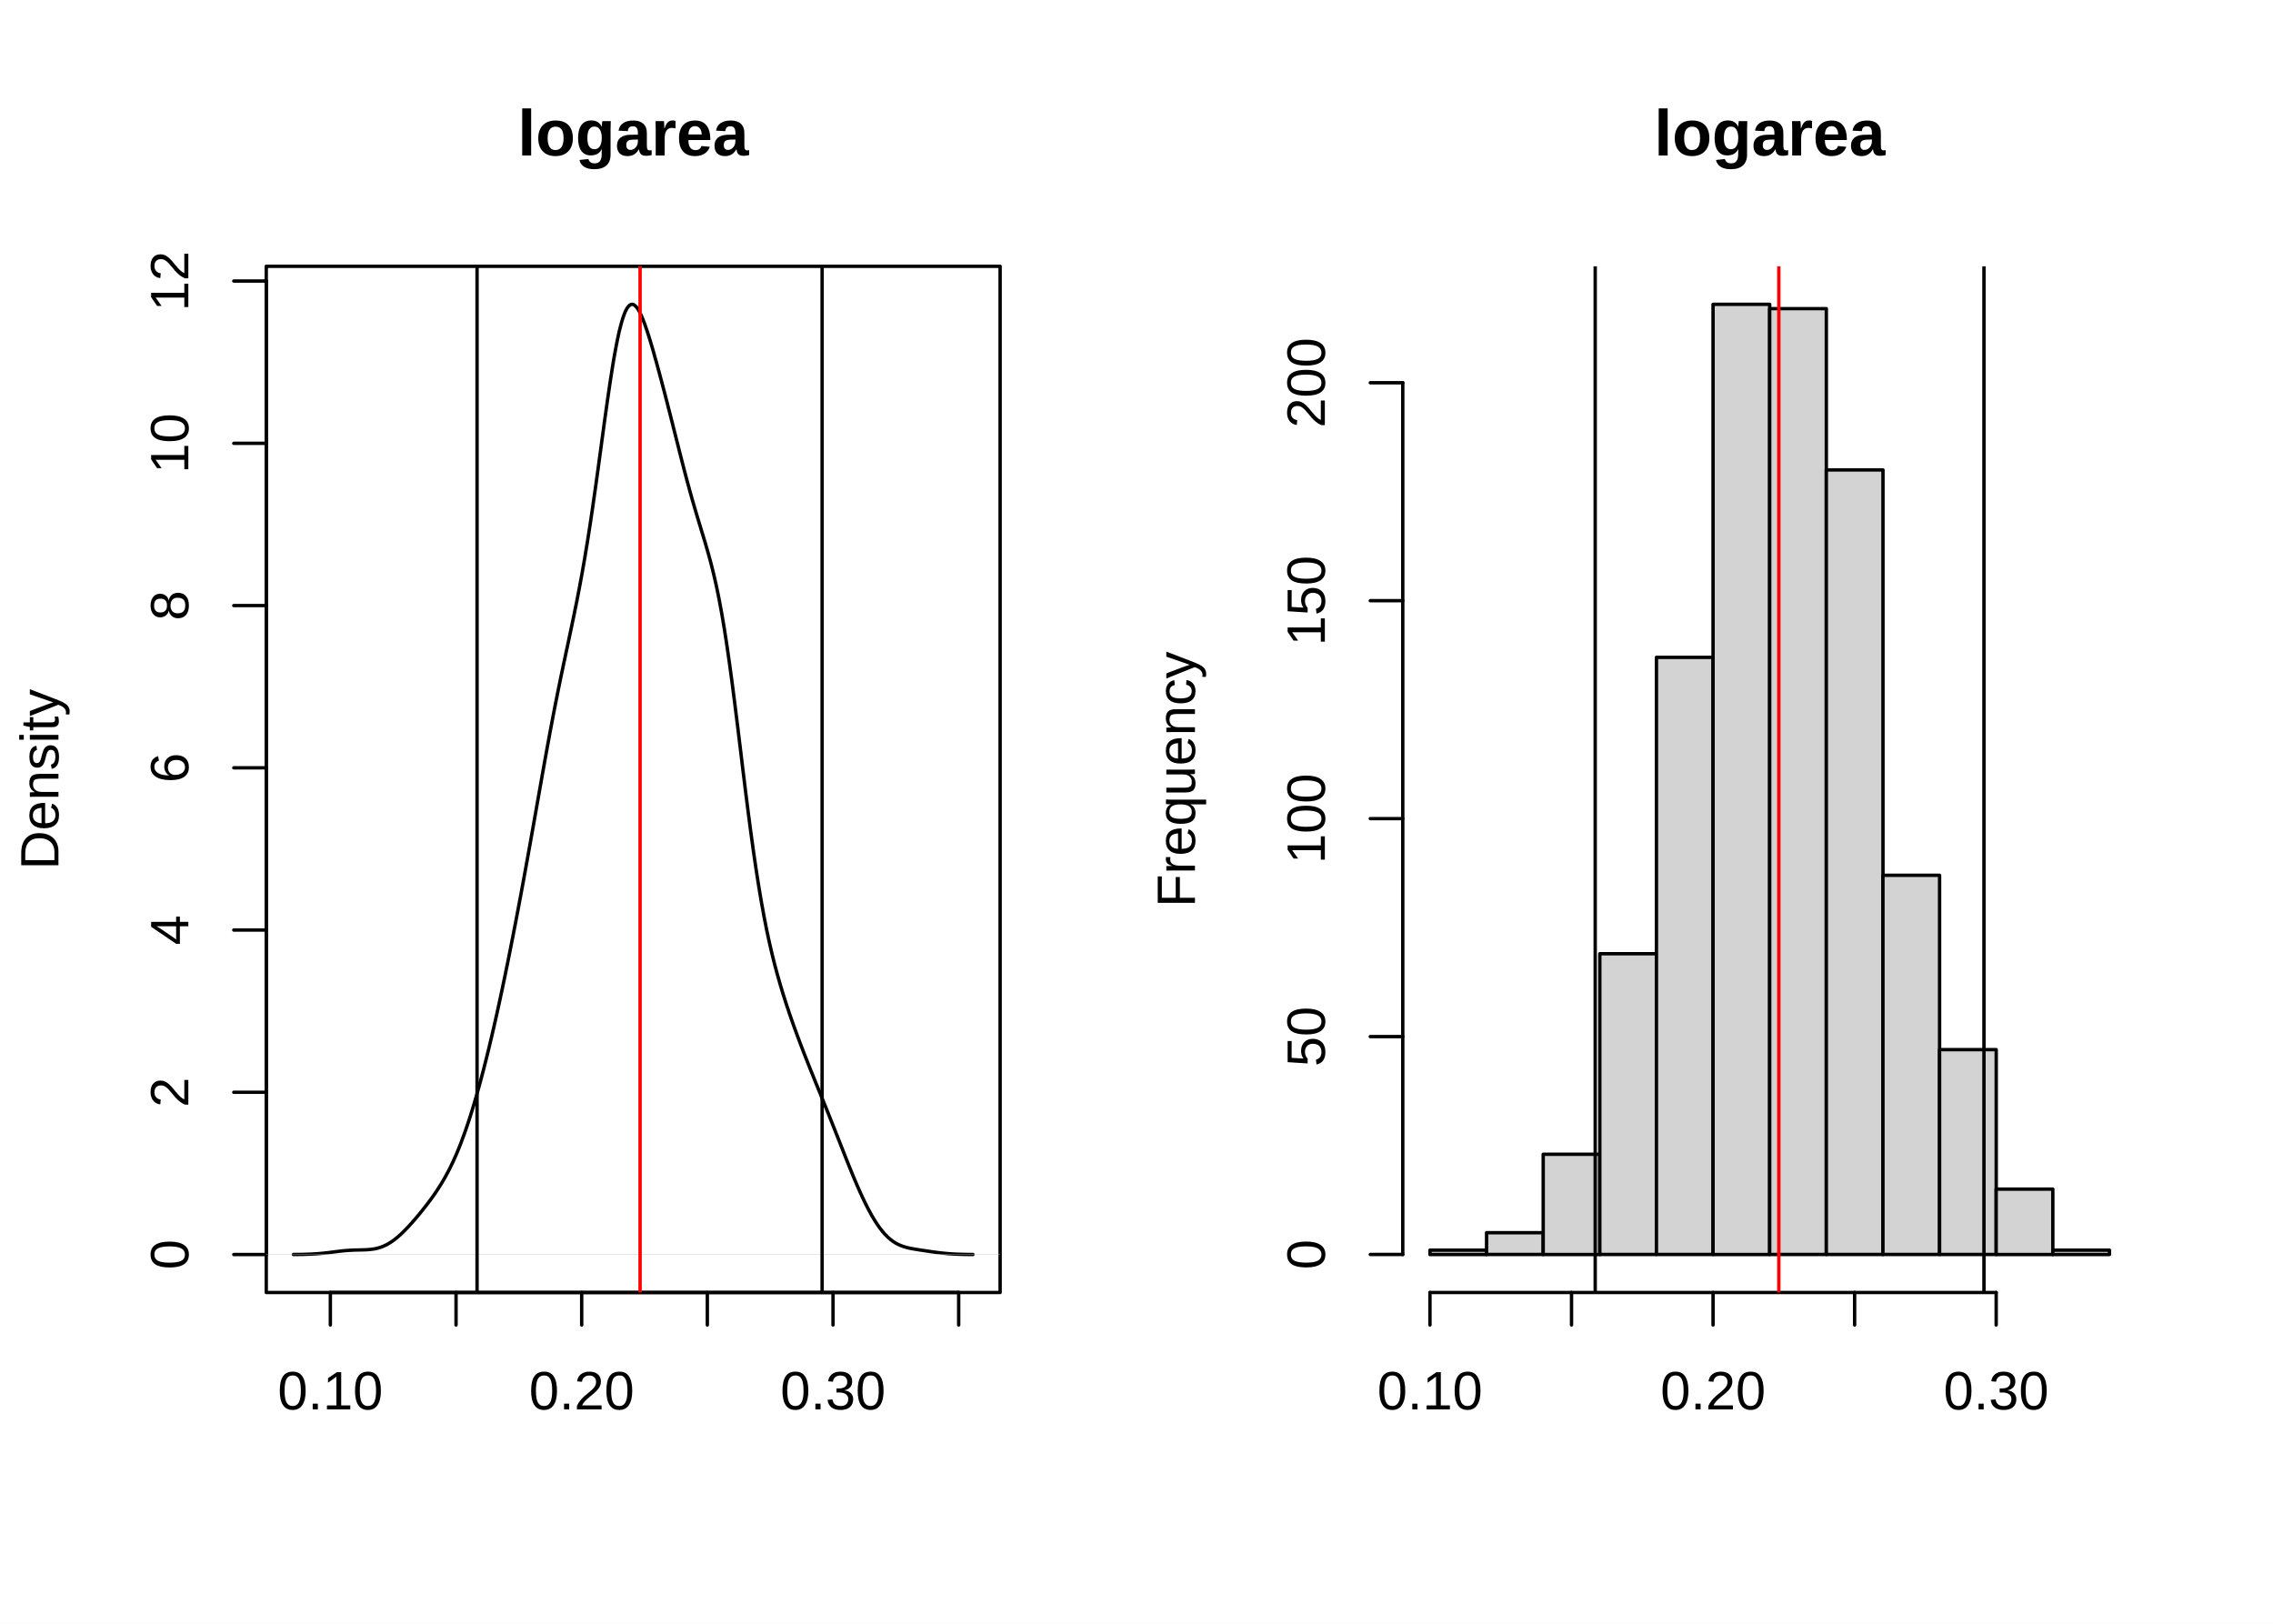
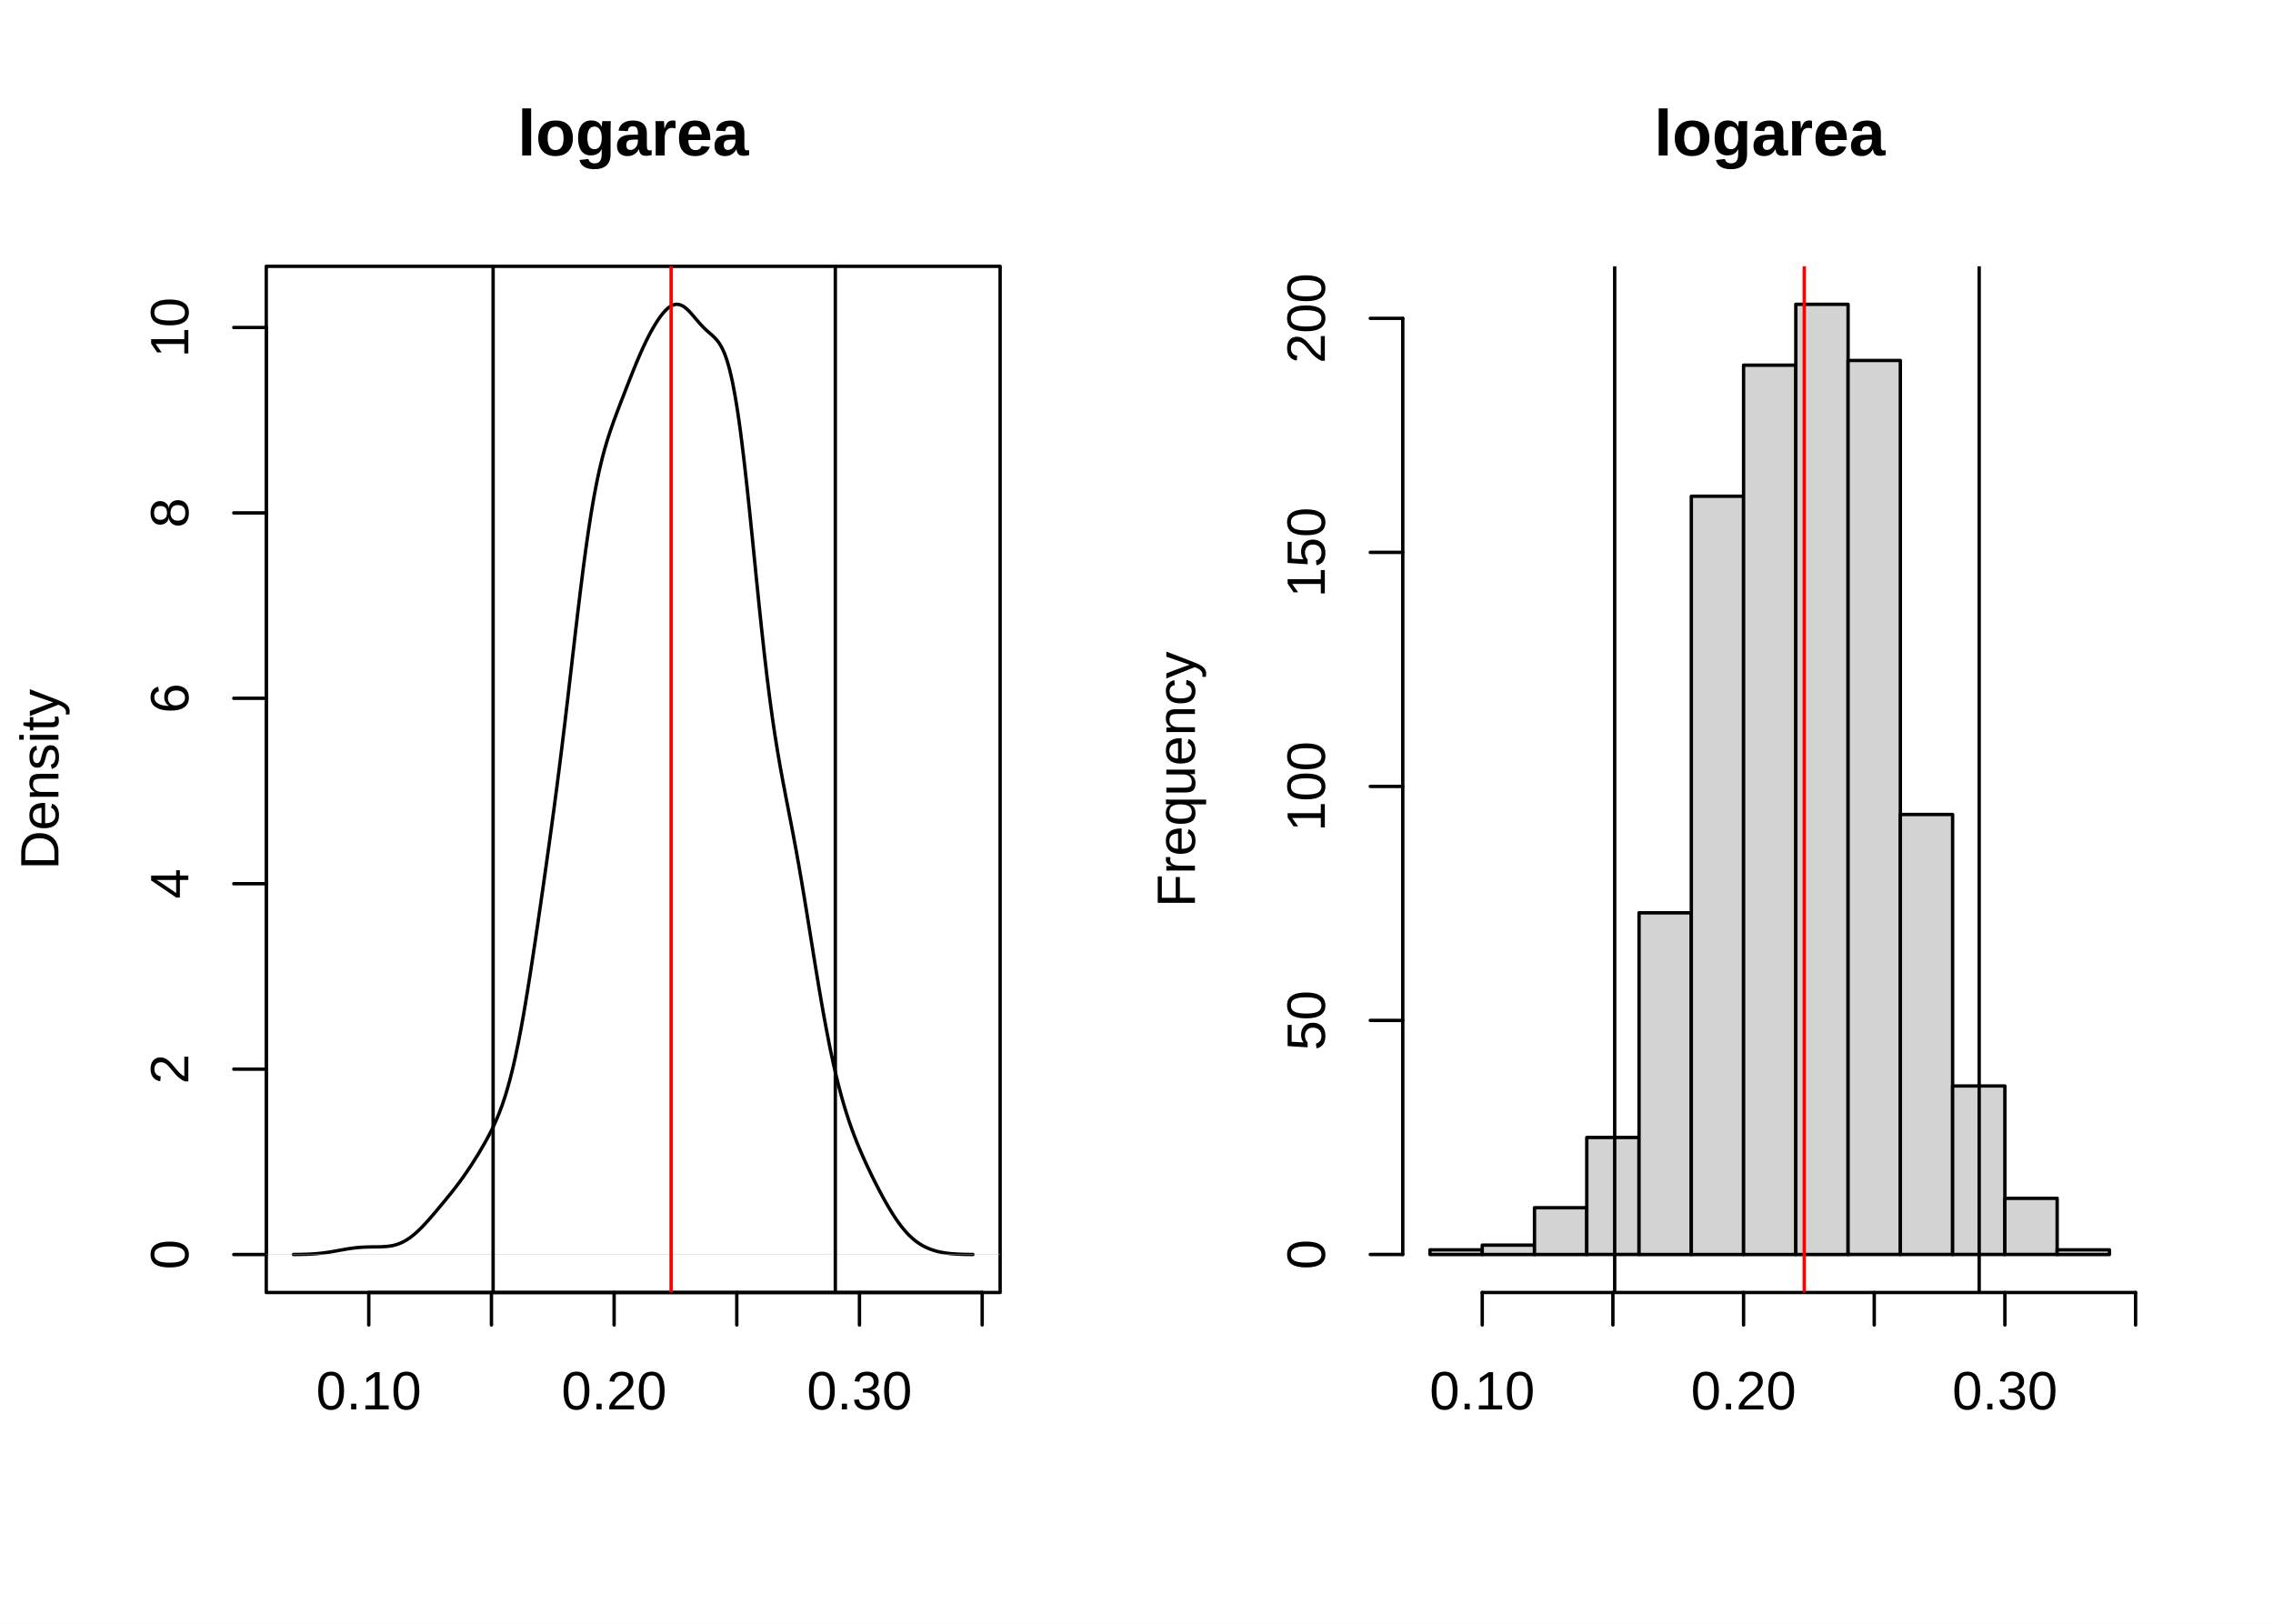
<svg xmlns="http://www.w3.org/2000/svg" viewBox="0 0 504.00 360.00">
  <defs>
    <style type="text/css">
    line, polyline, polygon, path, rect, circle {
      fill: none;
      stroke: #000000;
      stroke-linecap: round;
      stroke-linejoin: round;
      stroke-miterlimit: 10.00;
    }
  </style>
  </defs>
  <rect width="100%" height="100%" style="stroke: none; fill: #FFFFFF;" />
  <defs>
    <clipPath id="cpNTkuMDR8MjIxLjc2fDI4Ni41Nnw1OS4wNA==">
      <rect x="59.04" y="59.04" width="162.72" height="227.52" />
    </clipPath>
  </defs>
-   <polyline points="65.07,278.13 65.36,278.13 65.66,278.13 65.95,278.13 66.25,278.12 66.54,278.12 66.84,278.11 67.13,278.11 67.43,278.10 67.72,278.09 68.02,278.08 68.31,278.07 68.60,278.06 68.90,278.05 69.19,278.03 69.49,278.02 69.78,278.00 70.08,277.98 70.37,277.96 70.67,277.94 70.96,277.91 71.26,277.88 71.55,277.86 71.85,277.83 72.14,277.79 72.44,277.76 72.73,277.73 73.03,277.69 73.32,277.65 73.62,277.62 73.91,277.58 74.21,277.54 74.50,277.50 74.80,277.47 75.09,277.43 75.39,277.40 75.68,277.36 75.98,277.33 76.27,277.30 76.57,277.27 76.86,277.25 77.16,277.23 77.45,277.21 77.75,277.19 78.04,277.18 78.33,277.16 78.63,277.15 78.92,277.14 79.22,277.14 79.51,277.13 79.81,277.12 80.10,277.12 80.40,277.11 80.69,277.10 80.99,277.09 81.28,277.08 81.58,277.06 81.87,277.03 82.17,277.00 82.46,276.97 82.76,276.93 83.05,276.88 83.35,276.82 83.64,276.75 83.94,276.67 84.23,276.58 84.53,276.48 84.82,276.37 85.12,276.25 85.41,276.11 85.71,275.97 86.00,275.81 86.30,275.63 86.59,275.45 86.89,275.25 87.18,275.05 87.48,274.83 87.77,274.60 88.06,274.36 88.36,274.11 88.65,273.85 88.95,273.58 89.24,273.30 89.54,273.01 89.83,272.71 90.13,272.41 90.42,272.10 90.72,271.78 91.01,271.46 91.31,271.13 91.60,270.79 91.90,270.46 92.19,270.11 92.49,269.76 92.78,269.41 93.08,269.05 93.37,268.69 93.67,268.33 93.96,267.95 94.26,267.58 94.55,267.20 94.85,266.81 95.14,266.42 95.44,266.03 95.73,265.62 96.03,265.21 96.32,264.79 96.62,264.36 96.91,263.92 97.20,263.47 97.50,263.01 97.79,262.54 98.09,262.05 98.38,261.55 98.68,261.03 98.97,260.50 99.27,259.95 99.56,259.39 99.86,258.80 100.15,258.20 100.45,257.57 100.74,256.92 101.04,256.26 101.33,255.57 101.63,254.86 101.92,254.13 102.22,253.37 102.51,252.59 102.81,251.79 103.10,250.97 103.40,250.12 103.69,249.25 103.99,248.36 104.28,247.45 104.58,246.51 104.87,245.55 105.17,244.56 105.46,243.56 105.76,242.54 106.05,241.49 106.35,240.42 106.64,239.33 106.93,238.22 107.23,237.09 107.52,235.94 107.82,234.77 108.11,233.58 108.41,232.37 108.70,231.14 109.00,229.89 109.29,228.63 109.59,227.34 109.88,226.04 110.18,224.72 110.47,223.39 110.77,222.03 111.06,220.66 111.36,219.27 111.65,217.87 111.95,216.45 112.24,215.02 112.54,213.57 112.83,212.11 113.13,210.63 113.42,209.14 113.72,207.64 114.01,206.13 114.31,204.60 114.60,203.06 114.90,201.50 115.19,199.94 115.49,198.37 115.78,196.78 116.08,195.18 116.37,193.57 116.66,191.96 116.96,190.33 117.25,188.69 117.55,187.04 117.84,185.39 118.14,183.73 118.43,182.07 118.73,180.40 119.02,178.72 119.32,177.05 119.61,175.38 119.91,173.71 120.20,172.05 120.50,170.39 120.79,168.74 121.09,167.11 121.38,165.49 121.68,163.88 121.97,162.29 122.27,160.72 122.56,159.17 122.86,157.63 123.15,156.12 123.45,154.63 123.74,153.16 124.04,151.72 124.33,150.28 124.63,148.87 124.92,147.47 125.22,146.08 125.51,144.69 125.81,143.32 126.10,141.94 126.39,140.56 126.69,139.16 126.98,137.76 127.28,136.34 127.57,134.89 127.87,133.43 128.16,131.92 128.46,130.38 128.75,128.80 129.05,127.19 129.34,125.53 129.64,123.82 129.93,122.05 130.23,120.24 130.52,118.38 130.82,116.47 131.11,114.52 131.41,112.51 131.70,110.46 132.00,108.38 132.29,106.27 132.59,104.13 132.88,101.97 133.18,99.79 133.47,97.62 133.77,95.44 134.06,93.29 134.36,91.15 134.65,89.06 134.95,87.01 135.24,85.02 135.54,83.09 135.83,81.24 136.12,79.49 136.42,77.83 136.71,76.27 137.01,74.82 137.30,73.48 137.60,72.30 137.89,71.24 138.19,70.30 138.48,69.49 138.78,68.81 139.07,68.29 139.37,67.90 139.66,67.64 139.96,67.49 140.25,67.47 140.55,67.57 140.84,67.79 141.14,68.10 141.43,68.51 141.73,69.00 142.02,69.57 142.32,70.23 142.61,70.95 142.91,71.72 143.20,72.55 143.50,73.42 143.79,74.33 144.09,75.28 144.38,76.25 144.68,77.25 144.97,78.27 145.26,79.32 145.56,80.37 145.85,81.45 146.15,82.53 146.44,83.63 146.74,84.73 147.03,85.85 147.33,86.97 147.62,88.11 147.92,89.25 148.21,90.40 148.51,91.55 148.80,92.71 149.10,93.88 149.39,95.05 149.69,96.22 149.98,97.39 150.28,98.56 150.57,99.73 150.87,100.89 151.16,102.05 151.46,103.20 151.75,104.33 152.05,105.46 152.34,106.57 152.64,107.66 152.93,108.74 153.23,109.80 153.52,110.84 153.82,111.86 154.11,112.87 154.41,113.87 154.70,114.85 154.99,115.82 155.29,116.79 155.58,117.76 155.88,118.72 156.17,119.70 156.47,120.69 156.76,121.70 157.06,122.74 157.35,123.80 157.65,124.91 157.94,126.06 158.24,127.27 158.53,128.53 158.83,129.85 159.12,131.24 159.42,132.72 159.71,134.27 160.01,135.89 160.30,137.59 160.60,139.36 160.89,141.23 161.19,143.17 161.48,145.19 161.78,147.28 162.07,149.43 162.37,151.64 162.66,153.91 162.96,156.23 163.25,158.58 163.55,160.97 163.84,163.37 164.14,165.79 164.43,168.22 164.72,170.63 165.02,173.04 165.31,175.42 165.61,177.77 165.90,180.08 166.20,182.35 166.49,184.57 166.79,186.74 167.08,188.85 167.38,190.89 167.67,192.87 167.97,194.78 168.26,196.63 168.56,198.42 168.85,200.12 169.15,201.76 169.44,203.34 169.74,204.86 170.03,206.33 170.33,207.72 170.62,209.06 170.92,210.35 171.21,211.60 171.51,212.80 171.80,213.95 172.10,215.06 172.39,216.15 172.69,217.19 172.98,218.21 173.28,219.20 173.57,220.17 173.87,221.11 174.16,222.03 174.45,222.94 174.75,223.82 175.04,224.69 175.34,225.55 175.63,226.39 175.93,227.22 176.22,228.04 176.52,228.85 176.81,229.65 177.11,230.44 177.40,231.23 177.70,232.00 177.99,232.77 178.29,233.54 178.58,234.29 178.88,235.04 179.17,235.79 179.47,236.53 179.76,237.27 180.06,238.00 180.35,238.73 180.65,239.46 180.94,240.19 181.24,240.91 181.53,241.64 181.83,242.36 182.12,243.09 182.42,243.81 182.71,244.54 183.01,245.26 183.30,245.99 183.60,246.72 183.89,247.46 184.18,248.19 184.48,248.93 184.77,249.68 185.07,250.42 185.36,251.17 185.66,251.91 185.95,252.66 186.25,253.41 186.54,254.16 186.84,254.91 187.13,255.66 187.43,256.41 187.72,257.15 188.02,257.89 188.31,258.62 188.61,259.35 188.90,260.07 189.20,260.79 189.49,261.49 189.79,262.19 190.08,262.88 190.38,263.55 190.67,264.21 190.97,264.86 191.26,265.50 191.56,266.12 191.85,266.73 192.15,267.32 192.44,267.90 192.74,268.45 193.03,269.00 193.32,269.52 193.62,270.03 193.91,270.51 194.21,270.98 194.50,271.43 194.80,271.86 195.09,272.27 195.39,272.65 195.68,273.02 195.98,273.37 196.27,273.70 196.57,274.00 196.86,274.29 197.16,274.55 197.45,274.80 197.75,275.03 198.04,275.25 198.34,275.44 198.63,275.62 198.93,275.78 199.22,275.93 199.52,276.06 199.81,276.18 200.11,276.29 200.40,276.39 200.70,276.48 200.99,276.56 201.29,276.64 201.58,276.71 201.88,276.77 202.17,276.83 202.47,276.88 202.76,276.93 203.05,276.98 203.35,277.03 203.64,277.08 203.94,277.12 204.23,277.17 204.53,277.21 204.82,277.26 205.12,277.30 205.41,277.34 205.71,277.39 206.00,277.43 206.30,277.48 206.59,277.52 206.89,277.56 207.18,277.60 207.48,277.64 207.77,277.68 208.07,277.72 208.36,277.75 208.66,277.79 208.95,277.82 209.25,277.85 209.54,277.88 209.84,277.91 210.13,277.93 210.43,277.96 210.72,277.98 211.02,278.00 211.31,278.02 211.61,278.03 211.90,278.05 212.20,278.06 212.49,278.07 212.78,278.08 213.08,278.09 213.37,278.10 213.67,278.11 213.96,278.11 214.26,278.12 214.55,278.12 214.85,278.13 215.14,278.13 215.44,278.13 215.73,278.13 " style="stroke-width: 0.75;" clip-path="url(#cpNTkuMDR8MjIxLjc2fDI4Ni41Nnw1OS4wNA==)" />
+   <polyline points="65.07,278.13 65.36,278.13 65.66,278.13 65.95,278.12 66.25,278.12 66.54,278.11 66.84,278.11 67.13,278.10 67.43,278.09 67.72,278.09 68.02,278.08 68.31,278.06 68.60,278.05 68.90,278.04 69.19,278.02 69.49,278.00 69.78,277.98 70.08,277.96 70.37,277.93 70.67,277.90 70.96,277.87 71.26,277.84 71.55,277.81 71.85,277.77 72.14,277.73 72.44,277.69 72.73,277.65 73.03,277.60 73.32,277.55 73.62,277.50 73.91,277.45 74.21,277.40 74.50,277.35 74.80,277.29 75.09,277.24 75.39,277.18 75.68,277.13 75.98,277.08 76.27,277.03 76.57,276.97 76.86,276.92 77.16,276.88 77.45,276.83 77.75,276.79 78.04,276.75 78.33,276.71 78.63,276.67 78.92,276.64 79.22,276.61 79.51,276.58 79.81,276.56 80.10,276.54 80.40,276.52 80.69,276.50 80.99,276.49 81.28,276.48 81.58,276.47 81.87,276.46 82.17,276.46 82.46,276.45 82.76,276.45 83.05,276.45 83.35,276.44 83.64,276.44 83.94,276.44 84.23,276.43 84.53,276.42 84.82,276.41 85.12,276.39 85.41,276.37 85.71,276.35 86.00,276.32 86.30,276.28 86.59,276.24 86.89,276.19 87.18,276.13 87.48,276.06 87.77,275.98 88.06,275.89 88.36,275.78 88.65,275.67 88.95,275.55 89.24,275.41 89.54,275.26 89.83,275.10 90.13,274.92 90.42,274.74 90.72,274.54 91.01,274.33 91.31,274.10 91.60,273.87 91.90,273.63 92.19,273.37 92.49,273.10 92.78,272.83 93.08,272.54 93.37,272.25 93.67,271.95 93.96,271.64 94.26,271.33 94.55,271.00 94.85,270.68 95.14,270.35 95.44,270.01 95.73,269.67 96.03,269.33 96.32,268.99 96.62,268.64 96.91,268.29 97.20,267.94 97.50,267.58 97.79,267.23 98.09,266.87 98.38,266.52 98.68,266.16 98.97,265.80 99.27,265.44 99.56,265.07 99.86,264.71 100.15,264.34 100.45,263.97 100.74,263.59 101.04,263.21 101.33,262.82 101.63,262.43 101.92,262.04 102.22,261.63 102.51,261.23 102.81,260.81 103.10,260.39 103.40,259.97 103.69,259.53 103.99,259.09 104.28,258.65 104.58,258.20 104.87,257.74 105.17,257.27 105.46,256.80 105.76,256.33 106.05,255.85 106.35,255.36 106.64,254.86 106.93,254.36 107.23,253.85 107.52,253.34 107.82,252.81 108.11,252.27 108.41,251.71 108.70,251.15 109.00,250.57 109.29,249.96 109.59,249.34 109.88,248.69 110.18,248.01 110.47,247.31 110.77,246.57 111.06,245.79 111.36,244.98 111.65,244.12 111.95,243.23 112.24,242.28 112.54,241.28 112.83,240.23 113.13,239.13 113.42,237.97 113.72,236.76 114.01,235.49 114.31,234.16 114.60,232.77 114.90,231.32 115.19,229.83 115.49,228.27 115.78,226.66 116.08,225.00 116.37,223.29 116.66,221.54 116.96,219.75 117.25,217.91 117.55,216.04 117.84,214.14 118.14,212.22 118.43,210.27 118.73,208.29 119.02,206.30 119.32,204.29 119.61,202.27 119.91,200.23 120.20,198.19 120.50,196.13 120.79,194.06 121.09,191.98 121.38,189.88 121.68,187.77 121.97,185.65 122.27,183.50 122.56,181.33 122.86,179.14 123.15,176.92 123.45,174.67 123.74,172.39 124.04,170.08 124.33,167.74 124.63,165.37 124.92,162.96 125.22,160.52 125.51,158.05 125.81,155.56 126.10,153.05 126.39,150.53 126.69,147.99 126.98,145.45 127.28,142.91 127.57,140.38 127.87,137.87 128.16,135.39 128.46,132.95 128.75,130.54 129.05,128.18 129.34,125.88 129.64,123.65 129.93,121.49 130.23,119.40 130.52,117.39 130.82,115.45 131.11,113.60 131.41,111.85 131.70,110.18 132.00,108.59 132.29,107.09 132.59,105.65 132.88,104.32 133.18,103.05 133.47,101.85 133.77,100.71 134.06,99.63 134.36,98.61 134.65,97.64 134.95,96.70 135.24,95.80 135.54,94.93 135.83,94.09 136.12,93.27 136.42,92.47 136.71,91.68 137.01,90.89 137.30,90.12 137.60,89.35 137.89,88.59 138.19,87.83 138.48,87.07 138.78,86.31 139.07,85.55 139.37,84.80 139.66,84.05 139.96,83.30 140.25,82.56 140.55,81.83 140.84,81.11 141.14,80.39 141.43,79.69 141.73,79.00 142.02,78.32 142.32,77.66 142.61,77.01 142.91,76.38 143.20,75.76 143.50,75.16 143.79,74.58 144.09,74.02 144.38,73.47 144.68,72.94 144.97,72.43 145.26,71.94 145.56,71.47 145.85,71.02 146.15,70.58 146.44,70.17 146.74,69.78 147.03,69.42 147.33,69.09 147.62,68.77 147.92,68.49 148.21,68.23 148.51,68.02 148.80,67.84 149.10,67.69 149.39,67.58 149.69,67.50 149.98,67.47 150.28,67.48 150.57,67.52 150.87,67.61 151.16,67.73 151.46,67.88 151.75,68.08 152.05,68.31 152.34,68.56 152.64,68.84 152.93,69.14 153.23,69.46 153.52,69.80 153.82,70.14 154.11,70.49 154.41,70.84 154.70,71.18 154.99,71.52 155.29,71.85 155.58,72.17 155.88,72.48 156.17,72.78 156.47,73.06 156.76,73.33 157.06,73.59 157.35,73.85 157.65,74.11 157.94,74.37 158.24,74.65 158.53,74.94 158.83,75.26 159.12,75.61 159.42,76.01 159.71,76.47 160.01,76.99 160.30,77.58 160.60,78.24 160.89,79.01 161.19,79.88 161.48,80.86 161.78,81.95 162.07,83.15 162.37,84.49 162.66,85.97 162.96,87.58 163.25,89.32 163.55,91.18 163.84,93.17 164.14,95.32 164.43,97.58 164.72,99.95 165.02,102.43 165.31,105.00 165.61,107.68 165.90,110.43 166.20,113.24 166.49,116.11 166.79,119.01 167.08,121.93 167.38,124.87 167.67,127.80 167.97,130.72 168.26,133.61 168.56,136.46 168.85,139.24 169.15,141.97 169.44,144.62 169.74,147.21 170.03,149.71 170.33,152.11 170.62,154.41 170.92,156.64 171.21,158.77 171.51,160.82 171.80,162.78 172.10,164.65 172.39,166.45 172.69,168.20 172.98,169.88 173.28,171.51 173.57,173.09 173.87,174.65 174.16,176.18 174.45,177.70 174.75,179.21 175.04,180.71 175.34,182.23 175.63,183.76 175.93,185.31 176.22,186.88 176.52,188.48 176.81,190.11 177.11,191.77 177.40,193.45 177.70,195.17 177.99,196.91 178.29,198.68 178.58,200.46 178.88,202.27 179.17,204.09 179.47,205.92 179.76,207.76 180.06,209.59 180.35,211.43 180.65,213.25 180.94,215.06 181.24,216.85 181.53,218.62 181.83,220.36 182.12,222.07 182.42,223.76 182.71,225.40 183.01,227.00 183.30,228.57 183.60,230.09 183.89,231.58 184.18,233.02 184.48,234.40 184.77,235.75 185.07,237.05 185.36,238.31 185.66,239.54 185.95,240.70 186.25,241.83 186.54,242.92 186.84,243.98 187.13,244.99 187.43,245.97 187.72,246.91 188.02,247.83 188.31,248.71 188.61,249.56 188.90,250.39 189.20,251.19 189.49,251.97 189.79,252.73 190.08,253.47 190.38,254.19 190.67,254.89 190.97,255.58 191.26,256.25 191.56,256.92 191.85,257.57 192.15,258.21 192.44,258.84 192.74,259.46 193.03,260.07 193.32,260.68 193.62,261.28 193.91,261.87 194.21,262.45 194.50,263.03 194.80,263.60 195.09,264.16 195.39,264.71 195.68,265.26 195.98,265.80 196.27,266.33 196.57,266.85 196.86,267.36 197.16,267.86 197.45,268.35 197.75,268.83 198.04,269.30 198.34,269.76 198.63,270.20 198.93,270.63 199.22,271.05 199.52,271.45 199.81,271.84 200.11,272.21 200.40,272.57 200.70,272.92 200.99,273.25 201.29,273.57 201.58,273.87 201.88,274.15 202.17,274.42 202.47,274.68 202.76,274.93 203.05,275.16 203.35,275.38 203.64,275.58 203.94,275.78 204.23,275.96 204.53,276.14 204.82,276.30 205.12,276.45 205.41,276.59 205.71,276.72 206.00,276.85 206.30,276.96 206.59,277.07 206.89,277.17 207.18,277.26 207.48,277.35 207.77,277.43 208.07,277.50 208.36,277.57 208.66,277.63 208.95,277.68 209.25,277.74 209.54,277.78 209.84,277.83 210.13,277.86 210.43,277.90 210.72,277.93 211.02,277.96 211.31,277.98 211.61,278.00 211.90,278.02 212.20,278.04 212.49,278.06 212.78,278.07 213.08,278.08 213.37,278.09 213.67,278.10 213.96,278.11 214.26,278.11 214.55,278.12 214.85,278.12 215.14,278.13 215.44,278.13 215.73,278.13 " style="stroke-width: 0.75;" clip-path="url(#cpNTkuMDR8MjIxLjc2fDI4Ni41Nnw1OS4wNA==)" />
  <defs>
    <clipPath id="cpMC4wMHw1MDQuMDB8MzYwLjAwfDAuMDA=">
      <rect x="0.00" y="0.00" width="504.00" height="360.00" />
    </clipPath>
  </defs>
-   <line x1="73.25" y1="286.56" x2="212.57" y2="286.56" style="stroke-width: 0.75;" clip-path="url(#cpMC4wMHw1MDQuMDB8MzYwLjAwfDAuMDA=)" />
-   <line x1="73.25" y1="286.56" x2="73.25" y2="293.76" style="stroke-width: 0.75;" clip-path="url(#cpMC4wMHw1MDQuMDB8MzYwLjAwfDAuMDA=)" />
-   <line x1="101.12" y1="286.56" x2="101.12" y2="293.76" style="stroke-width: 0.75;" clip-path="url(#cpMC4wMHw1MDQuMDB8MzYwLjAwfDAuMDA=)" />
-   <line x1="128.98" y1="286.56" x2="128.98" y2="293.76" style="stroke-width: 0.75;" clip-path="url(#cpMC4wMHw1MDQuMDB8MzYwLjAwfDAuMDA=)" />
-   <line x1="156.84" y1="286.56" x2="156.84" y2="293.76" style="stroke-width: 0.75;" clip-path="url(#cpMC4wMHw1MDQuMDB8MzYwLjAwfDAuMDA=)" />
-   <line x1="184.71" y1="286.56" x2="184.71" y2="293.76" style="stroke-width: 0.75;" clip-path="url(#cpMC4wMHw1MDQuMDB8MzYwLjAwfDAuMDA=)" />
-   <line x1="212.57" y1="286.56" x2="212.57" y2="293.76" style="stroke-width: 0.75;" clip-path="url(#cpMC4wMHw1MDQuMDB8MzYwLjAwfDAuMDA=)" />
+   <line x1="81.77" y1="286.56" x2="217.78" y2="286.56" style="stroke-width: 0.75;" clip-path="url(#cpMC4wMHw1MDQuMDB8MzYwLjAwfDAuMDA=)" />
+   <line x1="81.77" y1="286.56" x2="81.77" y2="293.76" style="stroke-width: 0.75;" clip-path="url(#cpMC4wMHw1MDQuMDB8MzYwLjAwfDAuMDA=)" />
+   <line x1="108.97" y1="286.56" x2="108.97" y2="293.76" style="stroke-width: 0.75;" clip-path="url(#cpMC4wMHw1MDQuMDB8MzYwLjAwfDAuMDA=)" />
+   <line x1="136.17" y1="286.56" x2="136.17" y2="293.76" style="stroke-width: 0.75;" clip-path="url(#cpMC4wMHw1MDQuMDB8MzYwLjAwfDAuMDA=)" />
+   <line x1="163.37" y1="286.56" x2="163.37" y2="293.76" style="stroke-width: 0.75;" clip-path="url(#cpMC4wMHw1MDQuMDB8MzYwLjAwfDAuMDA=)" />
+   <line x1="190.57" y1="286.56" x2="190.57" y2="293.76" style="stroke-width: 0.75;" clip-path="url(#cpMC4wMHw1MDQuMDB8MzYwLjAwfDAuMDA=)" />
+   <line x1="217.78" y1="286.56" x2="217.78" y2="293.76" style="stroke-width: 0.75;" clip-path="url(#cpMC4wMHw1MDQuMDB8MzYwLjAwfDAuMDA=)" />
  <g clip-path="url(#cpMC4wMHw1MDQuMDB8MzYwLjAwfDAuMDA=)">
-     <text x="61.57" y="312.48" style="font-size: 12.00px; font-family: Arimo;" textLength="23.36px" lengthAdjust="spacingAndGlyphs">0.10</text>
+     <text x="70.09" y="312.48" style="font-size: 12.00px; font-family: Arimo;" textLength="23.36px" lengthAdjust="spacingAndGlyphs">0.10</text>
  </g>
  <g clip-path="url(#cpMC4wMHw1MDQuMDB8MzYwLjAwfDAuMDA=)">
-     <text x="117.30" y="312.48" style="font-size: 12.00px; font-family: Arimo;" textLength="23.36px" lengthAdjust="spacingAndGlyphs">0.20</text>
+     <text x="124.49" y="312.48" style="font-size: 12.00px; font-family: Arimo;" textLength="23.36px" lengthAdjust="spacingAndGlyphs">0.20</text>
  </g>
  <g clip-path="url(#cpMC4wMHw1MDQuMDB8MzYwLjAwfDAuMDA=)">
-     <text x="173.03" y="312.48" style="font-size: 12.00px; font-family: Arimo;" textLength="23.36px" lengthAdjust="spacingAndGlyphs">0.30</text>
+     <text x="178.90" y="312.48" style="font-size: 12.00px; font-family: Arimo;" textLength="23.36px" lengthAdjust="spacingAndGlyphs">0.30</text>
  </g>
-   <line x1="59.04" y1="278.14" x2="59.04" y2="62.31" style="stroke-width: 0.75;" clip-path="url(#cpMC4wMHw1MDQuMDB8MzYwLjAwfDAuMDA=)" />
+   <line x1="59.04" y1="278.14" x2="59.04" y2="72.61" style="stroke-width: 0.75;" clip-path="url(#cpMC4wMHw1MDQuMDB8MzYwLjAwfDAuMDA=)" />
  <line x1="59.04" y1="278.14" x2="51.84" y2="278.14" style="stroke-width: 0.75;" clip-path="url(#cpMC4wMHw1MDQuMDB8MzYwLjAwfDAuMDA=)" />
-   <line x1="59.04" y1="242.17" x2="51.84" y2="242.17" style="stroke-width: 0.75;" clip-path="url(#cpMC4wMHw1MDQuMDB8MzYwLjAwfDAuMDA=)" />
-   <line x1="59.04" y1="206.20" x2="51.84" y2="206.20" style="stroke-width: 0.75;" clip-path="url(#cpMC4wMHw1MDQuMDB8MzYwLjAwfDAuMDA=)" />
-   <line x1="59.04" y1="170.23" x2="51.84" y2="170.23" style="stroke-width: 0.75;" clip-path="url(#cpMC4wMHw1MDQuMDB8MzYwLjAwfDAuMDA=)" />
-   <line x1="59.04" y1="134.26" x2="51.84" y2="134.26" style="stroke-width: 0.75;" clip-path="url(#cpMC4wMHw1MDQuMDB8MzYwLjAwfDAuMDA=)" />
-   <line x1="59.04" y1="98.29" x2="51.84" y2="98.29" style="stroke-width: 0.75;" clip-path="url(#cpMC4wMHw1MDQuMDB8MzYwLjAwfDAuMDA=)" />
-   <line x1="59.04" y1="62.31" x2="51.84" y2="62.31" style="stroke-width: 0.75;" clip-path="url(#cpMC4wMHw1MDQuMDB8MzYwLjAwfDAuMDA=)" />
+   <line x1="59.04" y1="237.04" x2="51.84" y2="237.04" style="stroke-width: 0.75;" clip-path="url(#cpMC4wMHw1MDQuMDB8MzYwLjAwfDAuMDA=)" />
+   <line x1="59.04" y1="195.93" x2="51.84" y2="195.93" style="stroke-width: 0.75;" clip-path="url(#cpMC4wMHw1MDQuMDB8MzYwLjAwfDAuMDA=)" />
+   <line x1="59.04" y1="154.82" x2="51.84" y2="154.82" style="stroke-width: 0.75;" clip-path="url(#cpMC4wMHw1MDQuMDB8MzYwLjAwfDAuMDA=)" />
+   <line x1="59.04" y1="113.72" x2="51.84" y2="113.72" style="stroke-width: 0.75;" clip-path="url(#cpMC4wMHw1MDQuMDB8MzYwLjAwfDAuMDA=)" />
+   <line x1="59.04" y1="72.61" x2="51.84" y2="72.61" style="stroke-width: 0.75;" clip-path="url(#cpMC4wMHw1MDQuMDB8MzYwLjAwfDAuMDA=)" />
  <g clip-path="url(#cpMC4wMHw1MDQuMDB8MzYwLjAwfDAuMDA=)">
    <text transform="translate(41.76,281.48) rotate(-90)" style="font-size: 12.00px; font-family: Arimo;" textLength="6.67px" lengthAdjust="spacingAndGlyphs">0</text>
  </g>
  <g clip-path="url(#cpMC4wMHw1MDQuMDB8MzYwLjAwfDAuMDA=)">
-     <text transform="translate(41.76,245.51) rotate(-90)" style="font-size: 12.00px; font-family: Arimo;" textLength="6.67px" lengthAdjust="spacingAndGlyphs">2</text>
+     <text transform="translate(41.76,240.37) rotate(-90)" style="font-size: 12.00px; font-family: Arimo;" textLength="6.67px" lengthAdjust="spacingAndGlyphs">2</text>
  </g>
  <g clip-path="url(#cpMC4wMHw1MDQuMDB8MzYwLjAwfDAuMDA=)">
-     <text transform="translate(41.76,209.54) rotate(-90)" style="font-size: 12.00px; font-family: Arimo;" textLength="6.67px" lengthAdjust="spacingAndGlyphs">4</text>
+     <text transform="translate(41.76,199.27) rotate(-90)" style="font-size: 12.00px; font-family: Arimo;" textLength="6.67px" lengthAdjust="spacingAndGlyphs">4</text>
  </g>
  <g clip-path="url(#cpMC4wMHw1MDQuMDB8MzYwLjAwfDAuMDA=)">
-     <text transform="translate(41.76,173.57) rotate(-90)" style="font-size: 12.00px; font-family: Arimo;" textLength="6.67px" lengthAdjust="spacingAndGlyphs">6</text>
+     <text transform="translate(41.76,158.16) rotate(-90)" style="font-size: 12.00px; font-family: Arimo;" textLength="6.67px" lengthAdjust="spacingAndGlyphs">6</text>
  </g>
  <g clip-path="url(#cpMC4wMHw1MDQuMDB8MzYwLjAwfDAuMDA=)">
-     <text transform="translate(41.76,137.59) rotate(-90)" style="font-size: 12.00px; font-family: Arimo;" textLength="6.67px" lengthAdjust="spacingAndGlyphs">8</text>
+     <text transform="translate(41.76,117.05) rotate(-90)" style="font-size: 12.00px; font-family: Arimo;" textLength="6.67px" lengthAdjust="spacingAndGlyphs">8</text>
  </g>
  <g clip-path="url(#cpMC4wMHw1MDQuMDB8MzYwLjAwfDAuMDA=)">
-     <text transform="translate(41.76,104.96) rotate(-90)" style="font-size: 12.00px; font-family: Arimo;" textLength="13.35px" lengthAdjust="spacingAndGlyphs">10</text>
-   </g>
-   <g clip-path="url(#cpMC4wMHw1MDQuMDB8MzYwLjAwfDAuMDA=)">
-     <text transform="translate(41.76,68.99) rotate(-90)" style="font-size: 12.00px; font-family: Arimo;" textLength="13.35px" lengthAdjust="spacingAndGlyphs">12</text>
+     <text transform="translate(41.76,79.28) rotate(-90)" style="font-size: 12.00px; font-family: Arimo;" textLength="13.35px" lengthAdjust="spacingAndGlyphs">10</text>
  </g>
  <polyline points="59.04,286.56 221.76,286.56 221.76,59.04 59.04,59.04 59.04,286.56 " style="stroke-width: 0.75;" clip-path="url(#cpMC4wMHw1MDQuMDB8MzYwLjAwfDAuMDA=)" />
  <defs>
    <clipPath id="cpMC4wMHwyNTIuMDB8MzYwLjAwfDAuMDA=">
      <rect x="0.00" y="0.00" width="252.00" height="360.00" />
    </clipPath>
  </defs>
  <g clip-path="url(#cpMC4wMHwyNTIuMDB8MzYwLjAwfDAuMDA=)">
    <text x="114.79" y="34.47" style="font-size: 14.40px; font-weight: bold; font-family: Arimo;" textLength="51.22px" lengthAdjust="spacingAndGlyphs">logarea</text>
  </g>
  <g clip-path="url(#cpMC4wMHwyNTIuMDB8MzYwLjAwfDAuMDA=)">
    <text transform="translate(12.96,192.81) rotate(-90)" style="font-size: 12.00px; font-family: Arimo;" textLength="40.01px" lengthAdjust="spacingAndGlyphs">Density</text>
  </g>
  <defs>
    <clipPath id="cpNTkuMDR8MjIxLjc2fDI4Ni41Nnw1OS4wNA==">
      <rect x="59.04" y="59.04" width="162.72" height="227.52" />
    </clipPath>
  </defs>
  <line x1="59.04" y1="278.14" x2="221.76" y2="278.14" style="stroke-width: 0.075; stroke: #BEBEBE;" clip-path="url(#cpNTkuMDR8MjIxLjc2fDI4Ni41Nnw1OS4wNA==)" />
-   <line x1="141.93" y1="286.56" x2="141.93" y2="59.04" style="stroke-width: 0.75; stroke: #FF0000;" clip-path="url(#cpNTkuMDR8MjIxLjc2fDI4Ni41Nnw1OS4wNA==)" />
-   <line x1="105.78" y1="286.56" x2="105.78" y2="59.04" style="stroke-width: 0.75;" clip-path="url(#cpNTkuMDR8MjIxLjc2fDI4Ni41Nnw1OS4wNA==)" />
-   <line x1="182.29" y1="286.56" x2="182.29" y2="59.04" style="stroke-width: 0.75;" clip-path="url(#cpNTkuMDR8MjIxLjc2fDI4Ni41Nnw1OS4wNA==)" />
+   <line x1="148.81" y1="286.56" x2="148.81" y2="59.04" style="stroke-width: 0.75; stroke: #FF0000;" clip-path="url(#cpNTkuMDR8MjIxLjc2fDI4Ni41Nnw1OS4wNA==)" />
+   <line x1="109.34" y1="286.56" x2="109.34" y2="59.04" style="stroke-width: 0.75;" clip-path="url(#cpNTkuMDR8MjIxLjc2fDI4Ni41Nnw1OS4wNA==)" />
+   <line x1="185.22" y1="286.56" x2="185.22" y2="59.04" style="stroke-width: 0.75;" clip-path="url(#cpNTkuMDR8MjIxLjc2fDI4Ni41Nnw1OS4wNA==)" />
  <defs>
    <clipPath id="cpMzExLjA0fDQ3My43NnwyODYuNTZ8NTkuMDQ=">
      <rect x="311.04" y="59.04" width="162.72" height="227.52" />
    </clipPath>
  </defs>
  <defs>
    <clipPath id="cpMjUyLjAwfDUwNC4wMHwzNjAuMDB8MC4wMA==">
      <rect x="252.00" y="0.00" width="252.00" height="360.00" />
    </clipPath>
  </defs>
  <g clip-path="url(#cpMjUyLjAwfDUwNC4wMHwzNjAuMDB8MC4wMA==)">
    <text x="366.79" y="34.47" style="font-size: 14.40px; font-weight: bold; font-family: Arimo;" textLength="51.22px" lengthAdjust="spacingAndGlyphs">logarea</text>
  </g>
  <g clip-path="url(#cpMjUyLjAwfDUwNC4wMHwzNjAuMDB8MC4wMA==)">
    <text transform="translate(264.96,201.15) rotate(-90)" style="font-size: 12.00px; font-family: Arimo;" textLength="56.70px" lengthAdjust="spacingAndGlyphs">Frequency</text>
  </g>
  <defs>
    <clipPath id="cpMC4wMHw1MDQuMDB8MzYwLjAwfDAuMDA=">
      <rect x="0.00" y="0.00" width="504.00" height="360.00" />
    </clipPath>
  </defs>
-   <line x1="317.07" y1="286.56" x2="442.62" y2="286.56" style="stroke-width: 0.75;" clip-path="url(#cpMC4wMHw1MDQuMDB8MzYwLjAwfDAuMDA=)" />
-   <line x1="317.07" y1="286.56" x2="317.07" y2="293.76" style="stroke-width: 0.75;" clip-path="url(#cpMC4wMHw1MDQuMDB8MzYwLjAwfDAuMDA=)" />
-   <line x1="348.46" y1="286.56" x2="348.46" y2="293.76" style="stroke-width: 0.75;" clip-path="url(#cpMC4wMHw1MDQuMDB8MzYwLjAwfDAuMDA=)" />
-   <line x1="379.84" y1="286.56" x2="379.84" y2="293.76" style="stroke-width: 0.75;" clip-path="url(#cpMC4wMHw1MDQuMDB8MzYwLjAwfDAuMDA=)" />
-   <line x1="411.23" y1="286.56" x2="411.23" y2="293.76" style="stroke-width: 0.75;" clip-path="url(#cpMC4wMHw1MDQuMDB8MzYwLjAwfDAuMDA=)" />
-   <line x1="442.62" y1="286.56" x2="442.62" y2="293.76" style="stroke-width: 0.75;" clip-path="url(#cpMC4wMHw1MDQuMDB8MzYwLjAwfDAuMDA=)" />
+   <line x1="328.66" y1="286.56" x2="473.53" y2="286.56" style="stroke-width: 0.75;" clip-path="url(#cpMC4wMHw1MDQuMDB8MzYwLjAwfDAuMDA=)" />
+   <line x1="328.66" y1="286.56" x2="328.66" y2="293.76" style="stroke-width: 0.75;" clip-path="url(#cpMC4wMHw1MDQuMDB8MzYwLjAwfDAuMDA=)" />
+   <line x1="357.63" y1="286.56" x2="357.63" y2="293.76" style="stroke-width: 0.75;" clip-path="url(#cpMC4wMHw1MDQuMDB8MzYwLjAwfDAuMDA=)" />
+   <line x1="386.61" y1="286.56" x2="386.61" y2="293.76" style="stroke-width: 0.75;" clip-path="url(#cpMC4wMHw1MDQuMDB8MzYwLjAwfDAuMDA=)" />
+   <line x1="415.58" y1="286.56" x2="415.58" y2="293.76" style="stroke-width: 0.75;" clip-path="url(#cpMC4wMHw1MDQuMDB8MzYwLjAwfDAuMDA=)" />
+   <line x1="444.55" y1="286.56" x2="444.55" y2="293.76" style="stroke-width: 0.75;" clip-path="url(#cpMC4wMHw1MDQuMDB8MzYwLjAwfDAuMDA=)" />
+   <line x1="473.53" y1="286.56" x2="473.53" y2="293.76" style="stroke-width: 0.75;" clip-path="url(#cpMC4wMHw1MDQuMDB8MzYwLjAwfDAuMDA=)" />
  <g clip-path="url(#cpMC4wMHw1MDQuMDB8MzYwLjAwfDAuMDA=)">
-     <text x="305.39" y="312.48" style="font-size: 12.00px; font-family: Arimo;" textLength="23.36px" lengthAdjust="spacingAndGlyphs">0.10</text>
+     <text x="316.98" y="312.48" style="font-size: 12.00px; font-family: Arimo;" textLength="23.36px" lengthAdjust="spacingAndGlyphs">0.10</text>
  </g>
  <g clip-path="url(#cpMC4wMHw1MDQuMDB8MzYwLjAwfDAuMDA=)">
-     <text x="368.17" y="312.48" style="font-size: 12.00px; font-family: Arimo;" textLength="23.36px" lengthAdjust="spacingAndGlyphs">0.20</text>
+     <text x="374.93" y="312.48" style="font-size: 12.00px; font-family: Arimo;" textLength="23.36px" lengthAdjust="spacingAndGlyphs">0.20</text>
  </g>
  <g clip-path="url(#cpMC4wMHw1MDQuMDB8MzYwLjAwfDAuMDA=)">
-     <text x="430.94" y="312.48" style="font-size: 12.00px; font-family: Arimo;" textLength="23.36px" lengthAdjust="spacingAndGlyphs">0.30</text>
+     <text x="432.88" y="312.48" style="font-size: 12.00px; font-family: Arimo;" textLength="23.36px" lengthAdjust="spacingAndGlyphs">0.30</text>
  </g>
-   <line x1="311.04" y1="278.13" x2="311.04" y2="84.86" style="stroke-width: 0.75;" clip-path="url(#cpMC4wMHw1MDQuMDB8MzYwLjAwfDAuMDA=)" />
+   <line x1="311.04" y1="278.13" x2="311.04" y2="70.58" style="stroke-width: 0.75;" clip-path="url(#cpMC4wMHw1MDQuMDB8MzYwLjAwfDAuMDA=)" />
  <line x1="311.04" y1="278.13" x2="303.84" y2="278.13" style="stroke-width: 0.75;" clip-path="url(#cpMC4wMHw1MDQuMDB8MzYwLjAwfDAuMDA=)" />
-   <line x1="311.04" y1="229.82" x2="303.84" y2="229.82" style="stroke-width: 0.75;" clip-path="url(#cpMC4wMHw1MDQuMDB8MzYwLjAwfDAuMDA=)" />
-   <line x1="311.04" y1="181.50" x2="303.84" y2="181.50" style="stroke-width: 0.75;" clip-path="url(#cpMC4wMHw1MDQuMDB8MzYwLjAwfDAuMDA=)" />
-   <line x1="311.04" y1="133.18" x2="303.84" y2="133.18" style="stroke-width: 0.75;" clip-path="url(#cpMC4wMHw1MDQuMDB8MzYwLjAwfDAuMDA=)" />
-   <line x1="311.04" y1="84.86" x2="303.84" y2="84.86" style="stroke-width: 0.75;" clip-path="url(#cpMC4wMHw1MDQuMDB8MzYwLjAwfDAuMDA=)" />
+   <line x1="311.04" y1="226.24" x2="303.84" y2="226.24" style="stroke-width: 0.75;" clip-path="url(#cpMC4wMHw1MDQuMDB8MzYwLjAwfDAuMDA=)" />
+   <line x1="311.04" y1="174.36" x2="303.84" y2="174.36" style="stroke-width: 0.75;" clip-path="url(#cpMC4wMHw1MDQuMDB8MzYwLjAwfDAuMDA=)" />
+   <line x1="311.04" y1="122.47" x2="303.84" y2="122.47" style="stroke-width: 0.75;" clip-path="url(#cpMC4wMHw1MDQuMDB8MzYwLjAwfDAuMDA=)" />
+   <line x1="311.04" y1="70.58" x2="303.84" y2="70.58" style="stroke-width: 0.75;" clip-path="url(#cpMC4wMHw1MDQuMDB8MzYwLjAwfDAuMDA=)" />
  <g clip-path="url(#cpMC4wMHw1MDQuMDB8MzYwLjAwfDAuMDA=)">
    <text transform="translate(293.76,281.47) rotate(-90)" style="font-size: 12.00px; font-family: Arimo;" textLength="6.67px" lengthAdjust="spacingAndGlyphs">0</text>
  </g>
  <g clip-path="url(#cpMC4wMHw1MDQuMDB8MzYwLjAwfDAuMDA=)">
-     <text transform="translate(293.76,236.49) rotate(-90)" style="font-size: 12.00px; font-family: Arimo;" textLength="13.35px" lengthAdjust="spacingAndGlyphs">50</text>
+     <text transform="translate(293.76,232.92) rotate(-90)" style="font-size: 12.00px; font-family: Arimo;" textLength="13.35px" lengthAdjust="spacingAndGlyphs">50</text>
  </g>
  <g clip-path="url(#cpMC4wMHw1MDQuMDB8MzYwLjAwfDAuMDA=)">
-     <text transform="translate(293.76,191.51) rotate(-90)" style="font-size: 12.00px; font-family: Arimo;" textLength="20.02px" lengthAdjust="spacingAndGlyphs">100</text>
+     <text transform="translate(293.76,184.37) rotate(-90)" style="font-size: 12.00px; font-family: Arimo;" textLength="20.02px" lengthAdjust="spacingAndGlyphs">100</text>
  </g>
  <g clip-path="url(#cpMC4wMHw1MDQuMDB8MzYwLjAwfDAuMDA=)">
-     <text transform="translate(293.76,143.19) rotate(-90)" style="font-size: 12.00px; font-family: Arimo;" textLength="20.02px" lengthAdjust="spacingAndGlyphs">150</text>
+     <text transform="translate(293.76,132.48) rotate(-90)" style="font-size: 12.00px; font-family: Arimo;" textLength="20.02px" lengthAdjust="spacingAndGlyphs">150</text>
  </g>
  <g clip-path="url(#cpMC4wMHw1MDQuMDB8MzYwLjAwfDAuMDA=)">
-     <text transform="translate(293.76,94.87) rotate(-90)" style="font-size: 12.00px; font-family: Arimo;" textLength="20.02px" lengthAdjust="spacingAndGlyphs">200</text>
+     <text transform="translate(293.76,80.59) rotate(-90)" style="font-size: 12.00px; font-family: Arimo;" textLength="20.02px" lengthAdjust="spacingAndGlyphs">200</text>
  </g>
  <defs>
    <clipPath id="cpMzExLjA0fDQ3My43NnwyODYuNTZ8NTkuMDQ=">
      <rect x="311.04" y="59.04" width="162.72" height="227.52" />
    </clipPath>
  </defs>
-   <rect x="317.07" y="277.17" width="12.56" height="0.97" style="stroke-width: 0.75; fill: #D3D3D3;" clip-path="url(#cpMzExLjA0fDQ3My43NnwyODYuNTZ8NTkuMDQ=)" />
-   <rect x="329.62" y="273.30" width="12.56" height="4.83" style="stroke-width: 0.75; fill: #D3D3D3;" clip-path="url(#cpMzExLjA0fDQ3My43NnwyODYuNTZ8NTkuMDQ=)" />
-   <rect x="342.18" y="255.91" width="12.56" height="22.23" style="stroke-width: 0.75; fill: #D3D3D3;" clip-path="url(#cpMzExLjA0fDQ3My43NnwyODYuNTZ8NTkuMDQ=)" />
-   <rect x="354.73" y="211.45" width="12.56" height="66.68" style="stroke-width: 0.75; fill: #D3D3D3;" clip-path="url(#cpMzExLjA0fDQ3My43NnwyODYuNTZ8NTkuMDQ=)" />
-   <rect x="367.29" y="145.74" width="12.56" height="132.39" style="stroke-width: 0.75; fill: #D3D3D3;" clip-path="url(#cpMzExLjA0fDQ3My43NnwyODYuNTZ8NTkuMDQ=)" />
-   <rect x="379.84" y="67.47" width="12.56" height="210.67" style="stroke-width: 0.75; fill: #D3D3D3;" clip-path="url(#cpMzExLjA0fDQ3My43NnwyODYuNTZ8NTkuMDQ=)" />
-   <rect x="392.40" y="68.43" width="12.56" height="209.70" style="stroke-width: 0.75; fill: #D3D3D3;" clip-path="url(#cpMzExLjA0fDQ3My43NnwyODYuNTZ8NTkuMDQ=)" />
-   <rect x="404.96" y="104.19" width="12.56" height="173.94" style="stroke-width: 0.75; fill: #D3D3D3;" clip-path="url(#cpMzExLjA0fDQ3My43NnwyODYuNTZ8NTkuMDQ=)" />
-   <rect x="417.51" y="194.06" width="12.56" height="84.07" style="stroke-width: 0.75; fill: #D3D3D3;" clip-path="url(#cpMzExLjA0fDQ3My43NnwyODYuNTZ8NTkuMDQ=)" />
-   <rect x="430.07" y="232.71" width="12.56" height="45.42" style="stroke-width: 0.75; fill: #D3D3D3;" clip-path="url(#cpMzExLjA0fDQ3My43NnwyODYuNTZ8NTkuMDQ=)" />
-   <rect x="442.62" y="263.64" width="12.56" height="14.50" style="stroke-width: 0.75; fill: #D3D3D3;" clip-path="url(#cpMzExLjA0fDQ3My43NnwyODYuNTZ8NTkuMDQ=)" />
-   <rect x="455.18" y="277.17" width="12.56" height="0.97" style="stroke-width: 0.75; fill: #D3D3D3;" clip-path="url(#cpMzExLjA0fDQ3My43NnwyODYuNTZ8NTkuMDQ=)" />
-   <line x1="353.71" y1="286.56" x2="353.71" y2="59.04" style="stroke-width: 0.75;" clip-path="url(#cpMzExLjA0fDQ3My43NnwyODYuNTZ8NTkuMDQ=)" />
-   <line x1="439.91" y1="286.56" x2="439.91" y2="59.04" style="stroke-width: 0.75;" clip-path="url(#cpMzExLjA0fDQ3My43NnwyODYuNTZ8NTkuMDQ=)" />
-   <line x1="394.43" y1="286.56" x2="394.43" y2="59.04" style="stroke-width: 0.75; stroke: #FF0000;" clip-path="url(#cpMzExLjA0fDQ3My43NnwyODYuNTZ8NTkuMDQ=)" />
+   <rect x="317.07" y="277.10" width="11.59" height="1.04" style="stroke-width: 0.75; fill: #D3D3D3;" clip-path="url(#cpMzExLjA0fDQ3My43NnwyODYuNTZ8NTkuMDQ=)" />
+   <rect x="328.66" y="276.06" width="11.59" height="2.08" style="stroke-width: 0.75; fill: #D3D3D3;" clip-path="url(#cpMzExLjA0fDQ3My43NnwyODYuNTZ8NTkuMDQ=)" />
+   <rect x="340.25" y="267.76" width="11.59" height="10.38" style="stroke-width: 0.75; fill: #D3D3D3;" clip-path="url(#cpMzExLjA0fDQ3My43NnwyODYuNTZ8NTkuMDQ=)" />
+   <rect x="351.84" y="252.19" width="11.59" height="25.94" style="stroke-width: 0.75; fill: #D3D3D3;" clip-path="url(#cpMzExLjA0fDQ3My43NnwyODYuNTZ8NTkuMDQ=)" />
+   <rect x="363.43" y="202.38" width="11.59" height="75.76" style="stroke-width: 0.75; fill: #D3D3D3;" clip-path="url(#cpMzExLjA0fDQ3My43NnwyODYuNTZ8NTkuMDQ=)" />
+   <rect x="375.02" y="110.02" width="11.59" height="168.12" style="stroke-width: 0.75; fill: #D3D3D3;" clip-path="url(#cpMzExLjA0fDQ3My43NnwyODYuNTZ8NTkuMDQ=)" />
+   <rect x="386.61" y="80.96" width="11.59" height="197.18" style="stroke-width: 0.75; fill: #D3D3D3;" clip-path="url(#cpMzExLjA0fDQ3My43NnwyODYuNTZ8NTkuMDQ=)" />
+   <rect x="398.19" y="67.47" width="11.59" height="210.67" style="stroke-width: 0.75; fill: #D3D3D3;" clip-path="url(#cpMzExLjA0fDQ3My43NnwyODYuNTZ8NTkuMDQ=)" />
+   <rect x="409.78" y="79.92" width="11.59" height="198.21" style="stroke-width: 0.75; fill: #D3D3D3;" clip-path="url(#cpMzExLjA0fDQ3My43NnwyODYuNTZ8NTkuMDQ=)" />
+   <rect x="421.37" y="180.58" width="11.59" height="97.55" style="stroke-width: 0.75; fill: #D3D3D3;" clip-path="url(#cpMzExLjA0fDQ3My43NnwyODYuNTZ8NTkuMDQ=)" />
+   <rect x="432.96" y="240.77" width="11.59" height="37.36" style="stroke-width: 0.75; fill: #D3D3D3;" clip-path="url(#cpMzExLjA0fDQ3My43NnwyODYuNTZ8NTkuMDQ=)" />
+   <rect x="444.55" y="265.68" width="11.59" height="12.45" style="stroke-width: 0.75; fill: #D3D3D3;" clip-path="url(#cpMzExLjA0fDQ3My43NnwyODYuNTZ8NTkuMDQ=)" />
+   <rect x="456.14" y="277.10" width="11.59" height="1.04" style="stroke-width: 0.75; fill: #D3D3D3;" clip-path="url(#cpMzExLjA0fDQ3My43NnwyODYuNTZ8NTkuMDQ=)" />
+   <line x1="358.03" y1="286.56" x2="358.03" y2="59.04" style="stroke-width: 0.75;" clip-path="url(#cpMzExLjA0fDQ3My43NnwyODYuNTZ8NTkuMDQ=)" />
+   <line x1="438.85" y1="286.56" x2="438.85" y2="59.04" style="stroke-width: 0.75;" clip-path="url(#cpMzExLjA0fDQ3My43NnwyODYuNTZ8NTkuMDQ=)" />
+   <line x1="400.07" y1="286.56" x2="400.07" y2="59.04" style="stroke-width: 0.75; stroke: #FF0000;" clip-path="url(#cpMzExLjA0fDQ3My43NnwyODYuNTZ8NTkuMDQ=)" />
</svg>
